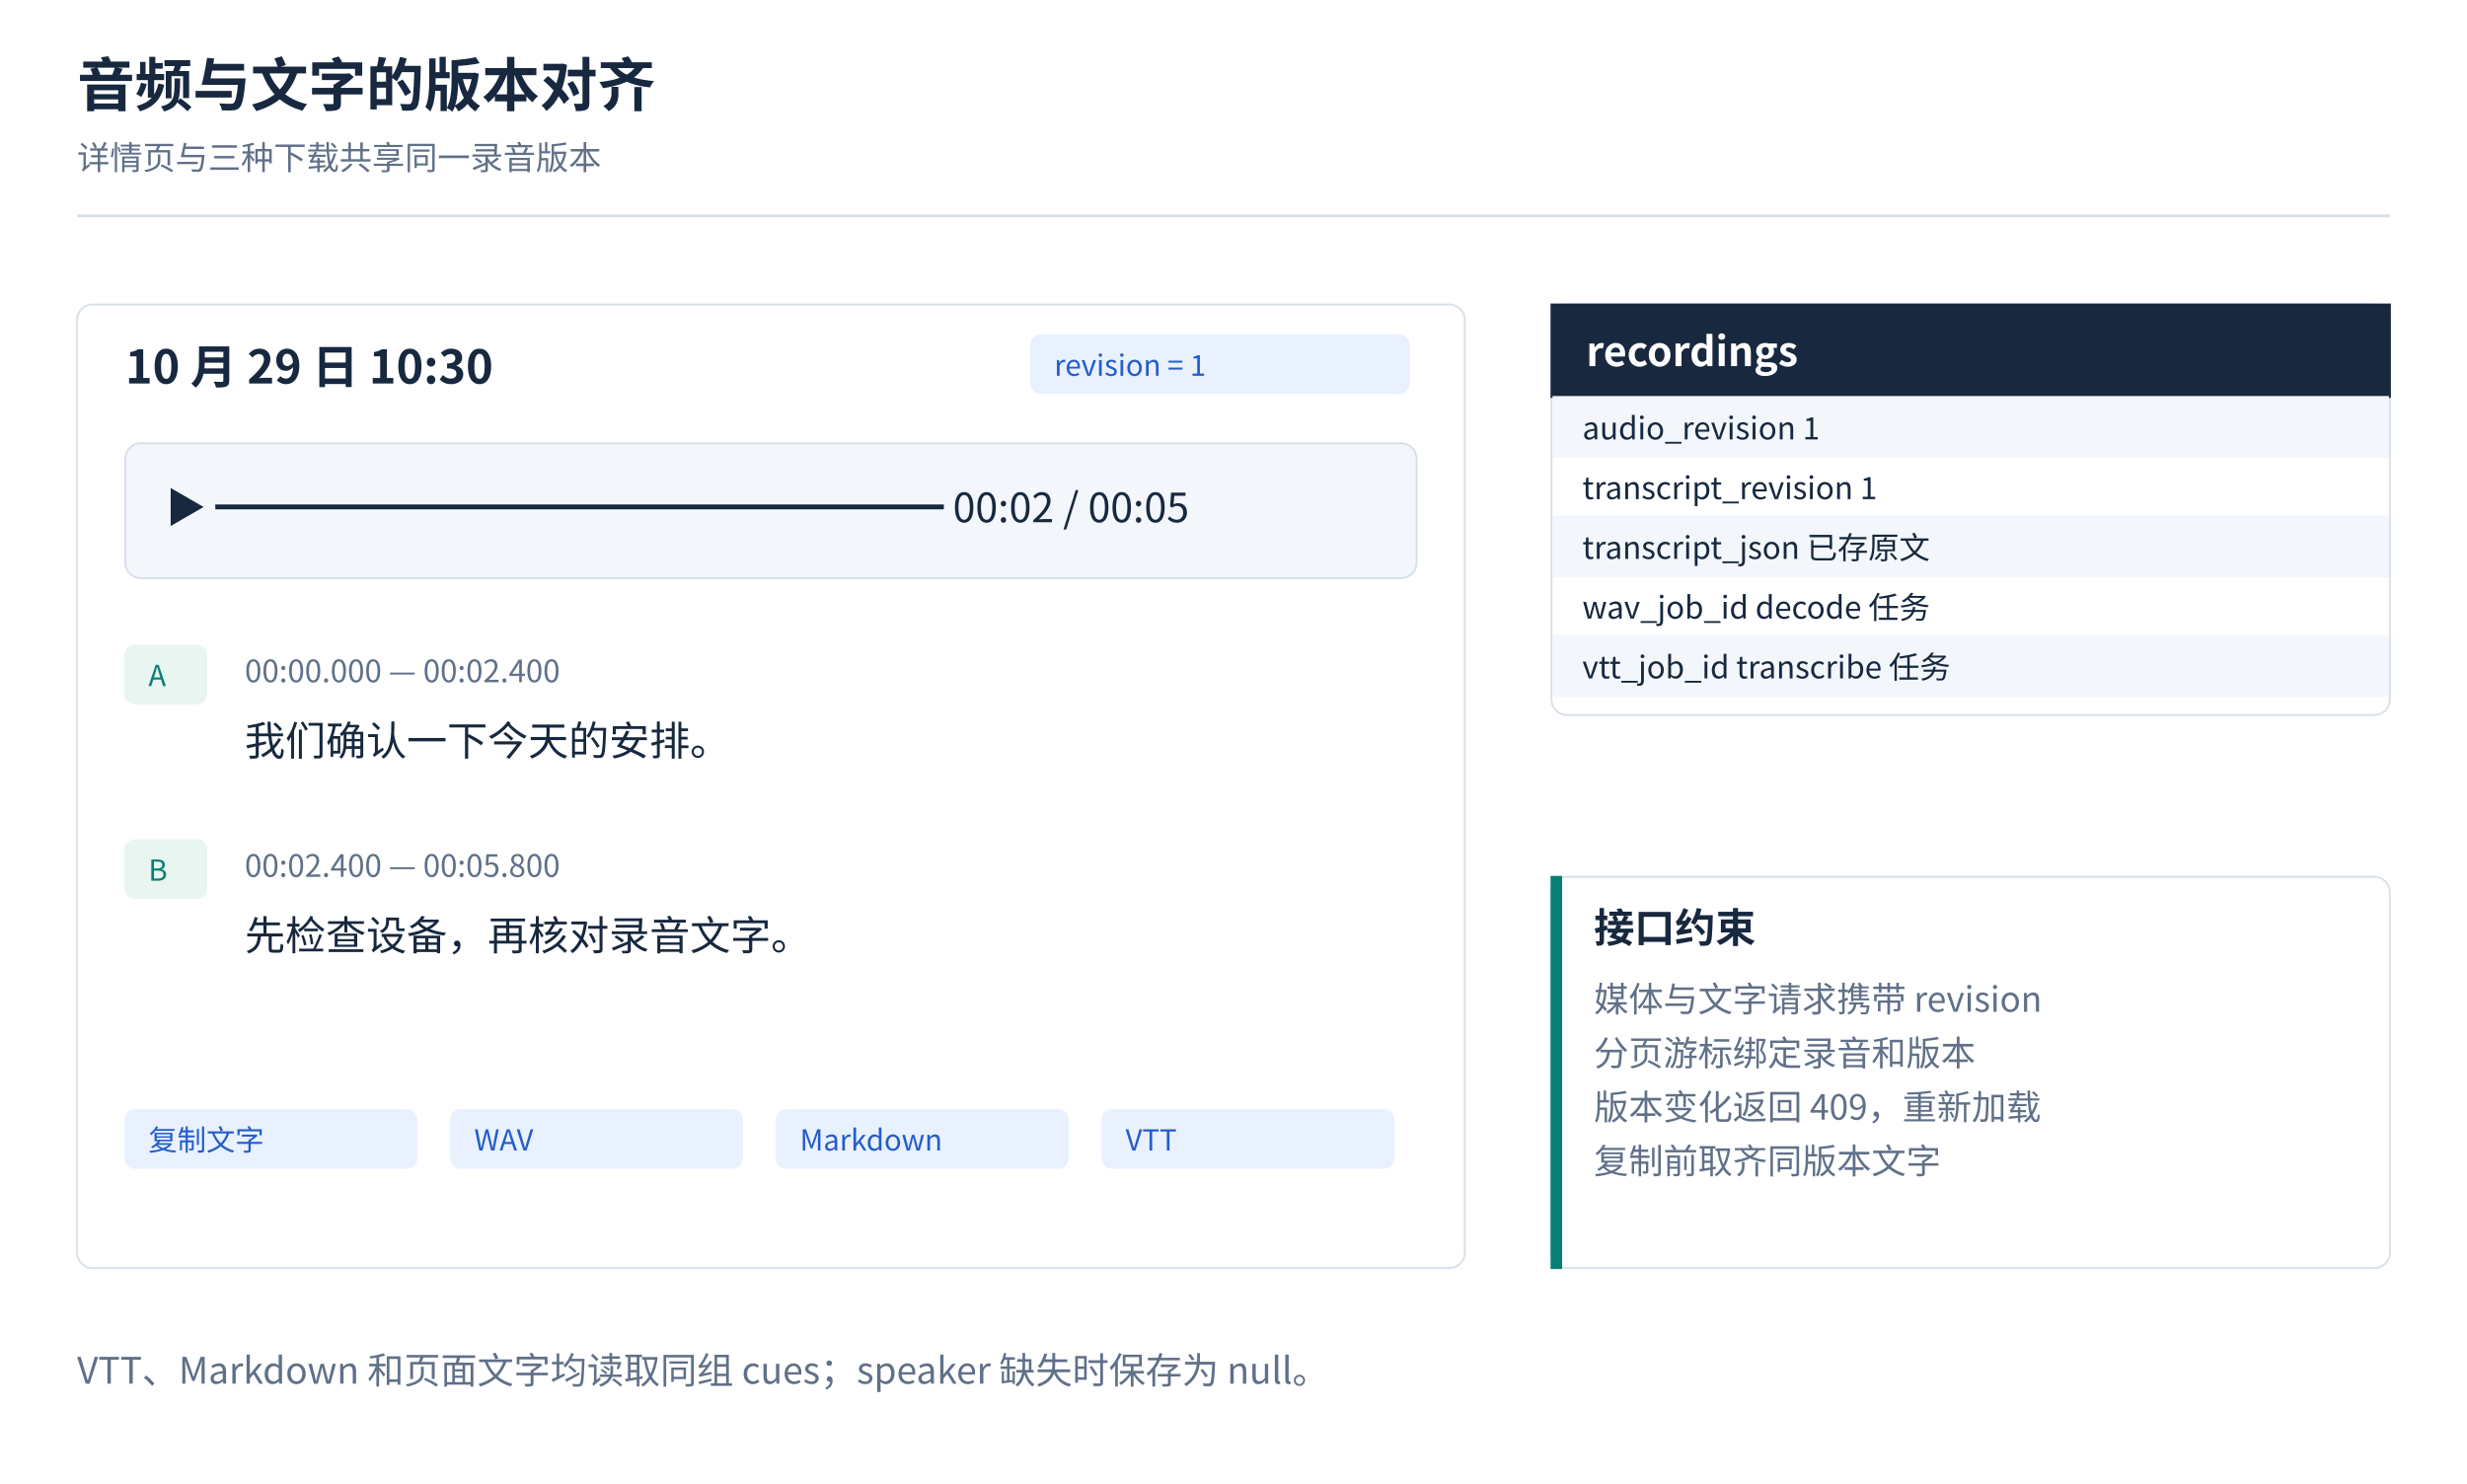
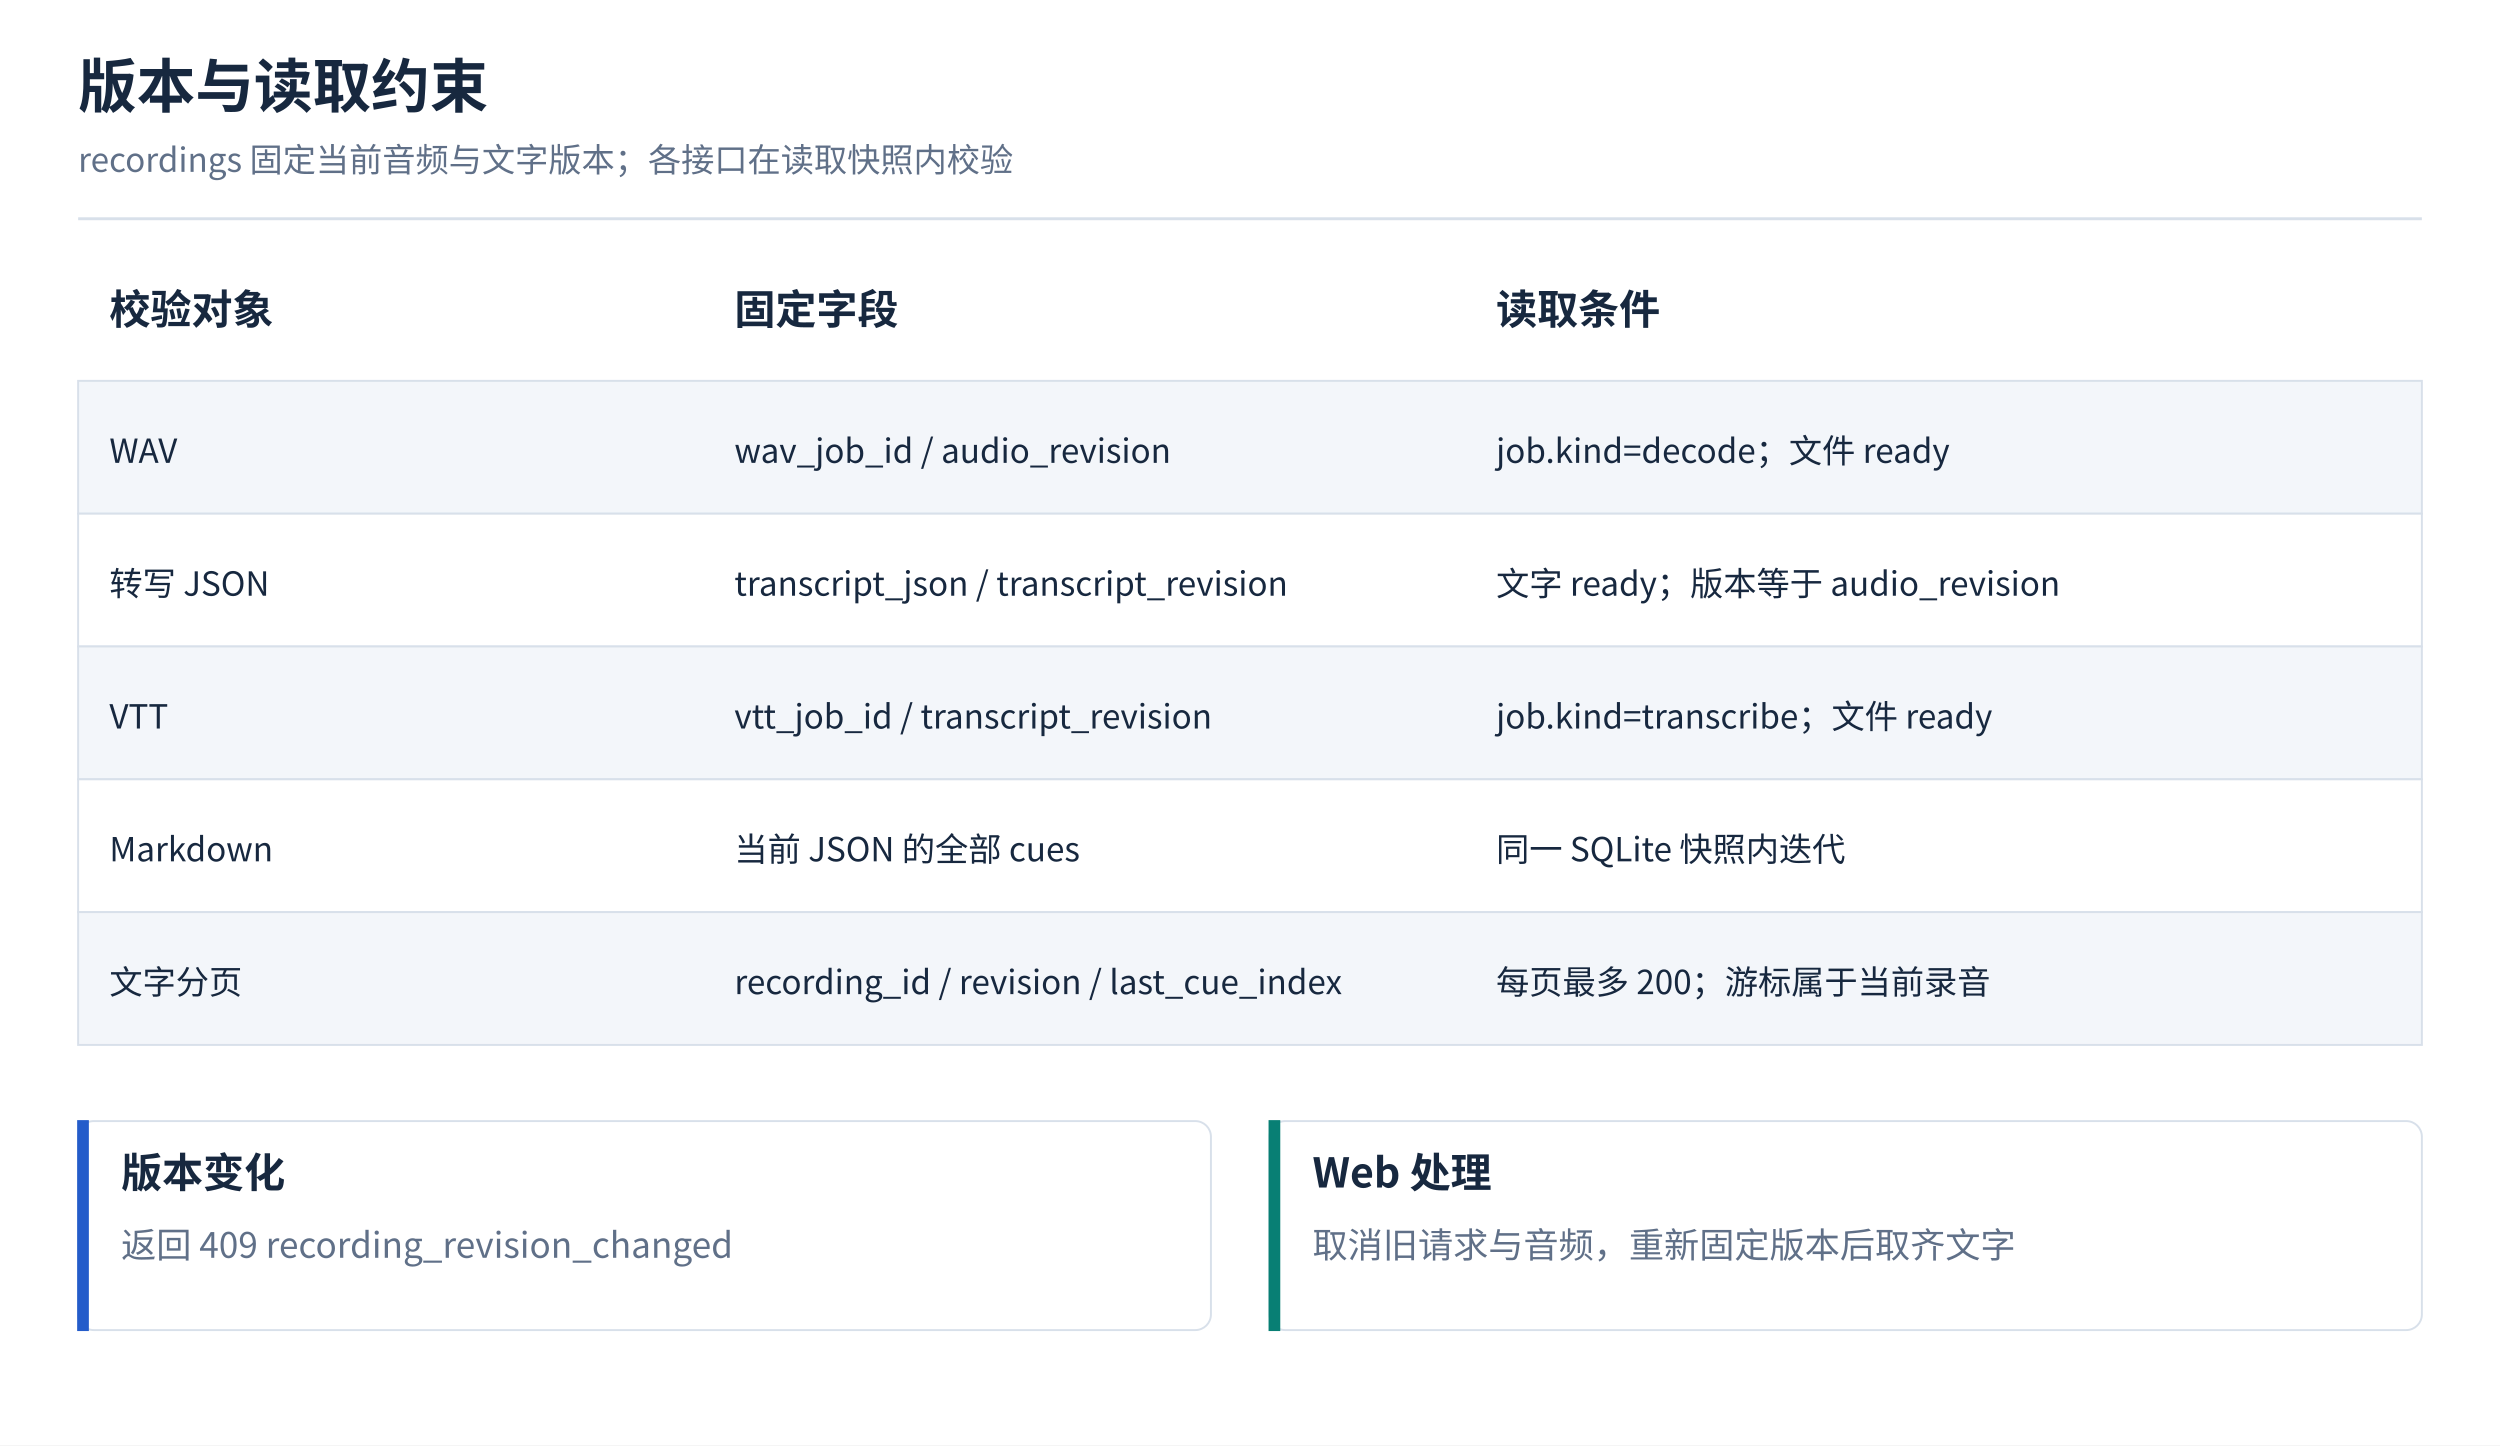
- <svg xmlns="http://www.w3.org/2000/svg" width="1280" height="770" viewBox="0 0 1280 770">
+ <svg xmlns="http://www.w3.org/2000/svg" width="1280" height="740" viewBox="0 0 1280 740">
  <rect width="1280" height="100%" fill="white" />
  <g font-family="PingFang SC,Microsoft YaHei,Noto Sans CJK SC,Arial,sans-serif">
-     <text x="40" y="55" font-size="30" font-weight="600" fill="#17283f">音频与文字的版本对齐</text>
-     <text x="40" y="88" font-size="17" font-weight="400" fill="#607088">详情页与三种下载共享同一录音版本</text>
+     <text x="40" y="55" font-size="30" font-weight="600" fill="#17283f">版本与读取约束</text>
+     <text x="40" y="88" font-size="17" font-weight="400" fill="#607088">recordings 固定当前音频与文字版本；各接口在读取快照内校验</text>
    <line x1="40" y1="112" x2="1240" y2="112" stroke="#d8e0ea" stroke-width="1.5" />
-     <rect x="40" y="158" width="720" height="500" rx="8" fill="white" stroke="#d8e0ea" />
-     <text x="65" y="199" font-size="24" font-weight="600" fill="#17283f">10 月 29 日 10:30</text>
-     <rect x="535" y="174" width="196" height="30" rx="5" fill="#e9f1ff" stroke="#e9f1ff" />
-     <text x="547" y="195" font-size="15" font-weight="500" fill="#245cca">revision = 1</text>
-     <rect x="65" y="230" width="670" height="70" rx="8" fill="#f3f6fa" stroke="#d8e0ea" />
-     <text x="86" y="271" font-size="21" font-weight="400" fill="#17283f">▶    ━━━━━━━━━━━━━━━━━━    00:02 / 00:05</text>
-     <rect x="65" y="335" width="42" height="30" rx="5" fill="#e8f5f0" stroke="#e8f5f0" />
-     <text x="77" y="356" font-size="15" font-weight="500" fill="#087f74">A</text>
-     <text x="127" y="354" font-size="16" font-weight="400" fill="#607088">00:00.000 — 00:02.400</text>
-     <text x="127" y="392" font-size="21" font-weight="400" fill="#17283f">我们确认一下今天的安排。</text>
-     <rect x="65" y="436" width="42" height="30" rx="5" fill="#e8f5f0" stroke="#e8f5f0" />
-     <text x="77" y="457" font-size="15" font-weight="500" fill="#087f74">B</text>
-     <text x="127" y="455" font-size="16" font-weight="400" fill="#607088">00:02.400 — 00:05.800</text>
-     <text x="127" y="493" font-size="21" font-weight="400" fill="#17283f">先检查设备，再核对录音文字。</text>
-     <rect x="65" y="576" width="151" height="30" rx="5" fill="#e9f1ff" stroke="#e9f1ff" />
-     <text x="77" y="597" font-size="15" font-weight="500" fill="#245cca">复制文字</text>
-     <rect x="234" y="576" width="151" height="30" rx="5" fill="#e9f1ff" stroke="#e9f1ff" />
-     <text x="246" y="597" font-size="15" font-weight="500" fill="#245cca">WAV</text>
-     <rect x="403" y="576" width="151" height="30" rx="5" fill="#e9f1ff" stroke="#e9f1ff" />
-     <text x="415" y="597" font-size="15" font-weight="500" fill="#245cca">Markdown</text>
-     <rect x="572" y="576" width="151" height="30" rx="5" fill="#e9f1ff" stroke="#e9f1ff" />
-     <text x="584" y="597" font-size="15" font-weight="500" fill="#245cca">VTT</text>
-     <rect x="805" y="158" width="435" height="213" rx="8" fill="white" stroke="#d8e0ea" />
-     <rect x="805" y="158" width="435" height="48" rx="0" fill="#17283f" stroke="#17283f" />
-     <text x="823" y="190" font-size="21" font-weight="600" fill="white">recordings</text>
-     <rect x="806" y="206" width="433" height="31" rx="0" fill="#f3f6fa" stroke="#f3f6fa" />
-     <text x="821" y="228" font-size="16" font-weight="400" fill="#17283f">audio_revision       1</text>
-     <text x="821" y="259" font-size="16" font-weight="400" fill="#17283f">transcript_revision  1</text>
-     <rect x="806" y="268" width="433" height="31" rx="0" fill="#f3f6fa" stroke="#f3f6fa" />
-     <text x="821" y="290" font-size="16" font-weight="400" fill="#17283f">transcript_json      已存原文</text>
-     <text x="821" y="321" font-size="16" font-weight="400" fill="#17283f">wav_job_id           decode 任务</text>
-     <rect x="806" y="330" width="433" height="31" rx="0" fill="#f3f6fa" stroke="#f3f6fa" />
-     <text x="821" y="352" font-size="16" font-weight="400" fill="#17283f">vtt_job_id           transcribe 任务</text>
-     <rect x="805" y="455" width="435" height="203" rx="8" fill="white" stroke="#d8e0ea" />
-     <rect x="805" y="455" width="5" height="203" rx="0" fill="#087f74" stroke="#087f74" />
-     <text x="827" y="489" font-size="21" font-weight="600" fill="#17283f">接口约束</text>
-     <text x="827" y="525" font-size="18" font-weight="400" fill="#607088">媒体与文字请求携带 revision</text>
-     <text x="827" y="553" font-size="18" font-weight="400" fill="#607088">分页游标绑定录音和版本</text>
-     <text x="827" y="581" font-size="18" font-weight="400" fill="#607088">版本变化返回 409，重新加载</text>
-     <text x="827" y="609" font-size="18" font-weight="400" fill="#607088">复制前取齐同版本文字</text>
-     <text x="40" y="718" font-size="19" font-weight="400" fill="#607088">VTT、Markdown 和页面文字均读取同组 cues；speaker 缺失时保存为 null。</text>
+     <text x="56" y="166" font-size="21" font-weight="600" fill="#17283f">校验对象</text>
+     <text x="376" y="166" font-size="21" font-weight="600" fill="#17283f">固定字段</text>
+     <text x="766" y="166" font-size="21" font-weight="600" fill="#17283f">读取条件</text>
+     <rect x="40" y="195" width="1200" height="68" rx="0" fill="#f3f6fa" stroke="#d8e0ea" />
+     <text x="56" y="237" font-size="17" font-weight="400" fill="#17283f">WAV</text>
+     <text x="376" y="237" font-size="17" font-weight="400" fill="#17283f">wav_job_id / audio_revision</text>
+     <text x="766" y="237" font-size="17" font-weight="400" fill="#17283f">job.kind=decode；文件 ready</text>
+     <rect x="40" y="263" width="1200" height="68" rx="0" fill="white" stroke="#d8e0ea" />
+     <text x="56" y="305" font-size="17" font-weight="400" fill="#17283f">转写 JSON</text>
+     <text x="376" y="305" font-size="17" font-weight="400" fill="#17283f">transcript_json / transcript_revision</text>
+     <text x="766" y="305" font-size="17" font-weight="400" fill="#17283f">文字 ready；版本等于 audio_revision</text>
+     <rect x="40" y="331" width="1200" height="68" rx="0" fill="#f3f6fa" stroke="#d8e0ea" />
+     <text x="56" y="373" font-size="17" font-weight="400" fill="#17283f">VTT</text>
+     <text x="376" y="373" font-size="17" font-weight="400" fill="#17283f">vtt_job_id / transcript_revision</text>
+     <text x="766" y="373" font-size="17" font-weight="400" fill="#17283f">job.kind=transcribe；文件 ready</text>
+     <rect x="40" y="399" width="1200" height="68" rx="0" fill="white" stroke="#d8e0ea" />
+     <text x="56" y="441" font-size="17" font-weight="400" fill="#17283f">Markdown</text>
+     <text x="376" y="441" font-size="17" font-weight="400" fill="#17283f">当前 JSON 的全部 cues</text>
+     <text x="766" y="441" font-size="17" font-weight="400" fill="#17283f">同一 SQLite 快照内迭代</text>
+     <rect x="40" y="467" width="1200" height="68" rx="0" fill="#f3f6fa" stroke="#d8e0ea" />
+     <text x="56" y="509" font-size="17" font-weight="400" fill="#17283f">文字分页</text>
+     <text x="376" y="509" font-size="17" font-weight="400" fill="#17283f">recording_id / revision / last_cue_index</text>
+     <text x="766" y="509" font-size="17" font-weight="400" fill="#17283f">每页最多 200；游标属于当前录音</text>
+     <rect x="40" y="574" width="580" height="107" rx="8" fill="white" stroke="#d8e0ea" />
+     <rect x="40" y="574" width="5" height="107" rx="0" fill="#245cca" stroke="#245cca" />
+     <text x="62" y="608" font-size="21" font-weight="600" fill="#17283f">版本变化</text>
+     <text x="62" y="644" font-size="18" font-weight="400" fill="#607088">返回 409 recording_revision_changed</text>
+     <rect x="650" y="574" width="590" height="107" rx="8" fill="white" stroke="#d8e0ea" />
+     <rect x="650" y="574" width="5" height="107" rx="0" fill="#087f74" stroke="#087f74" />
+     <text x="672" y="608" font-size="21" font-weight="600" fill="#17283f">Web 处理</text>
+     <text x="672" y="644" font-size="18" font-weight="400" fill="#607088">取消旧请求与音频，重新固定版本后取齐文字</text>
  </g>
</svg>
